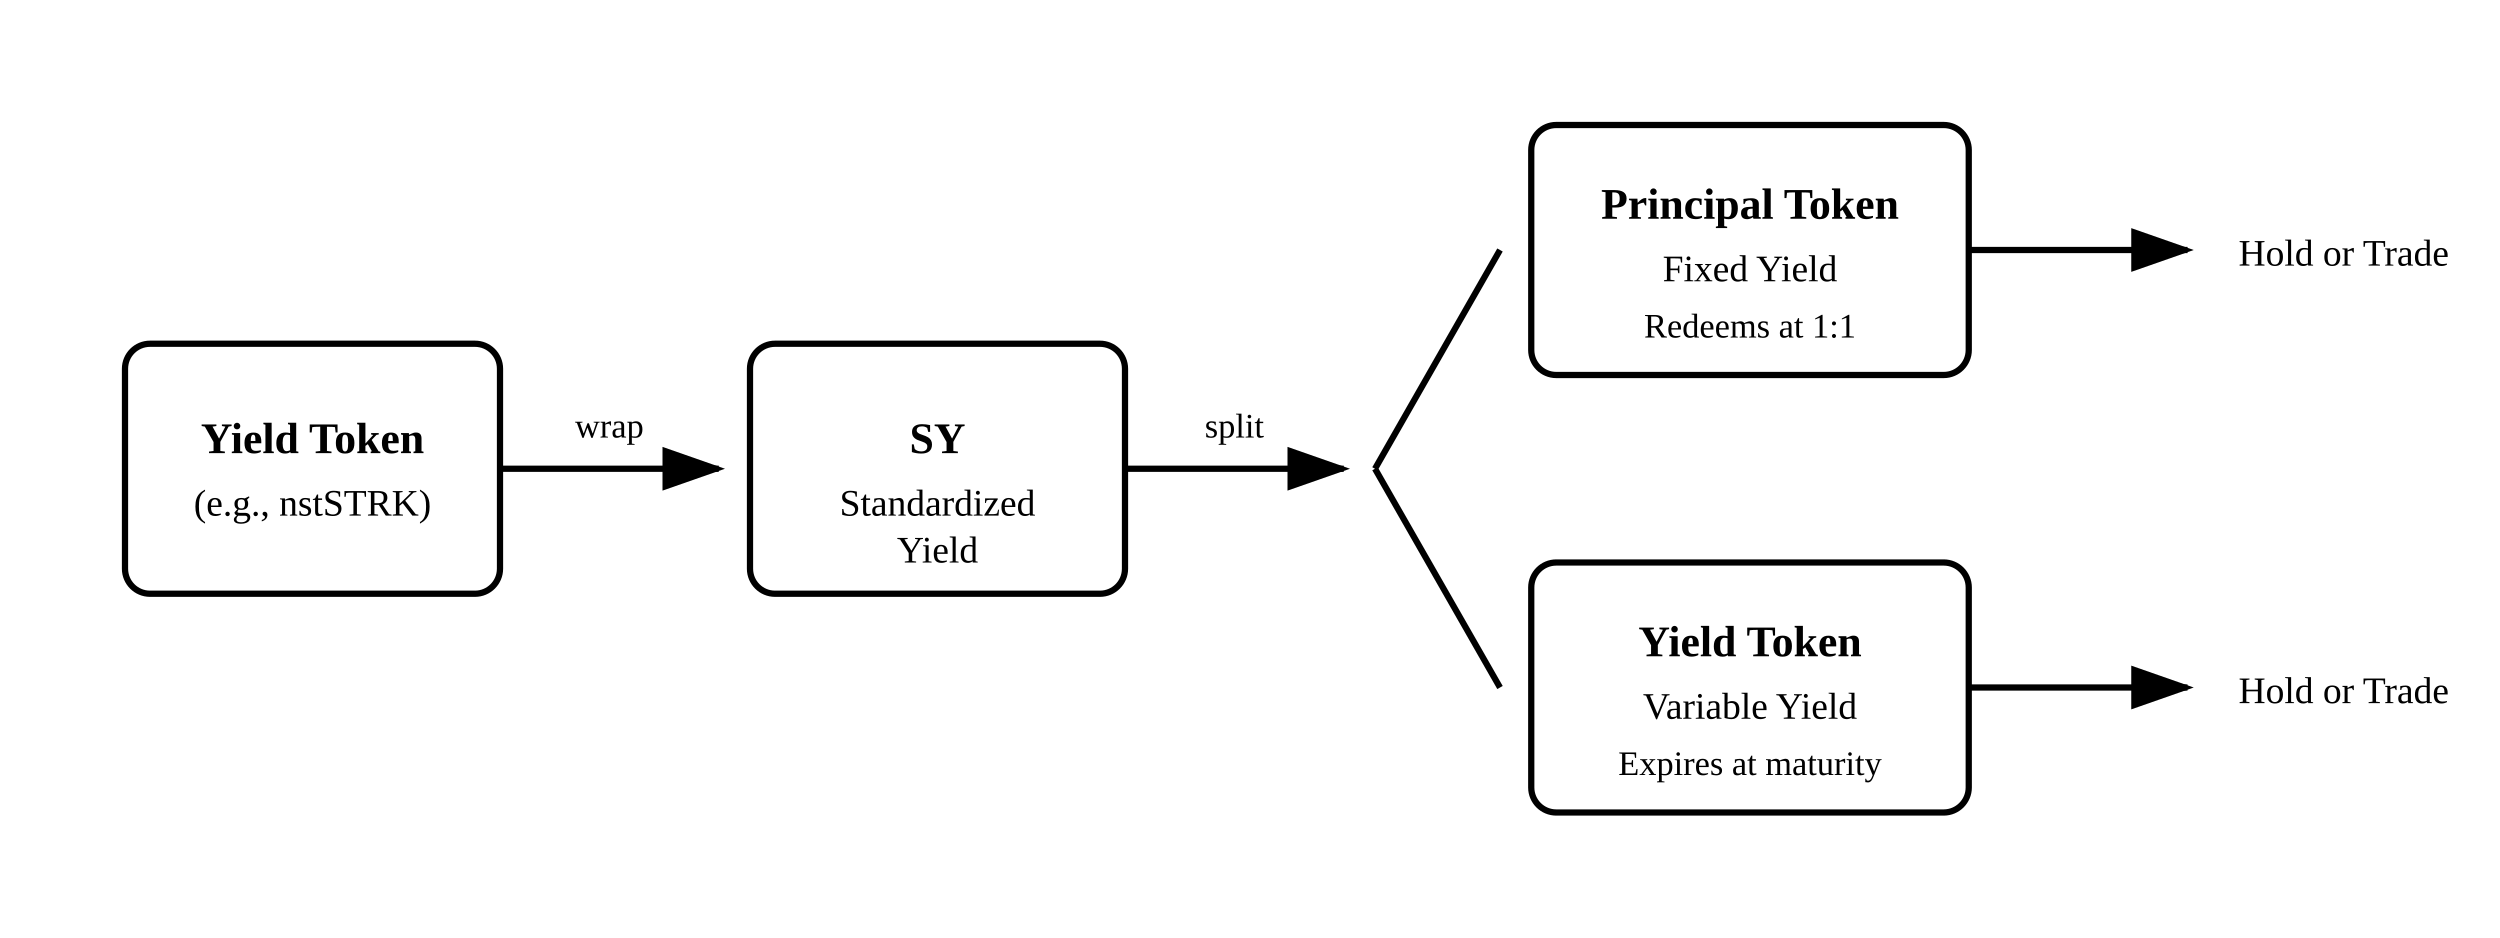
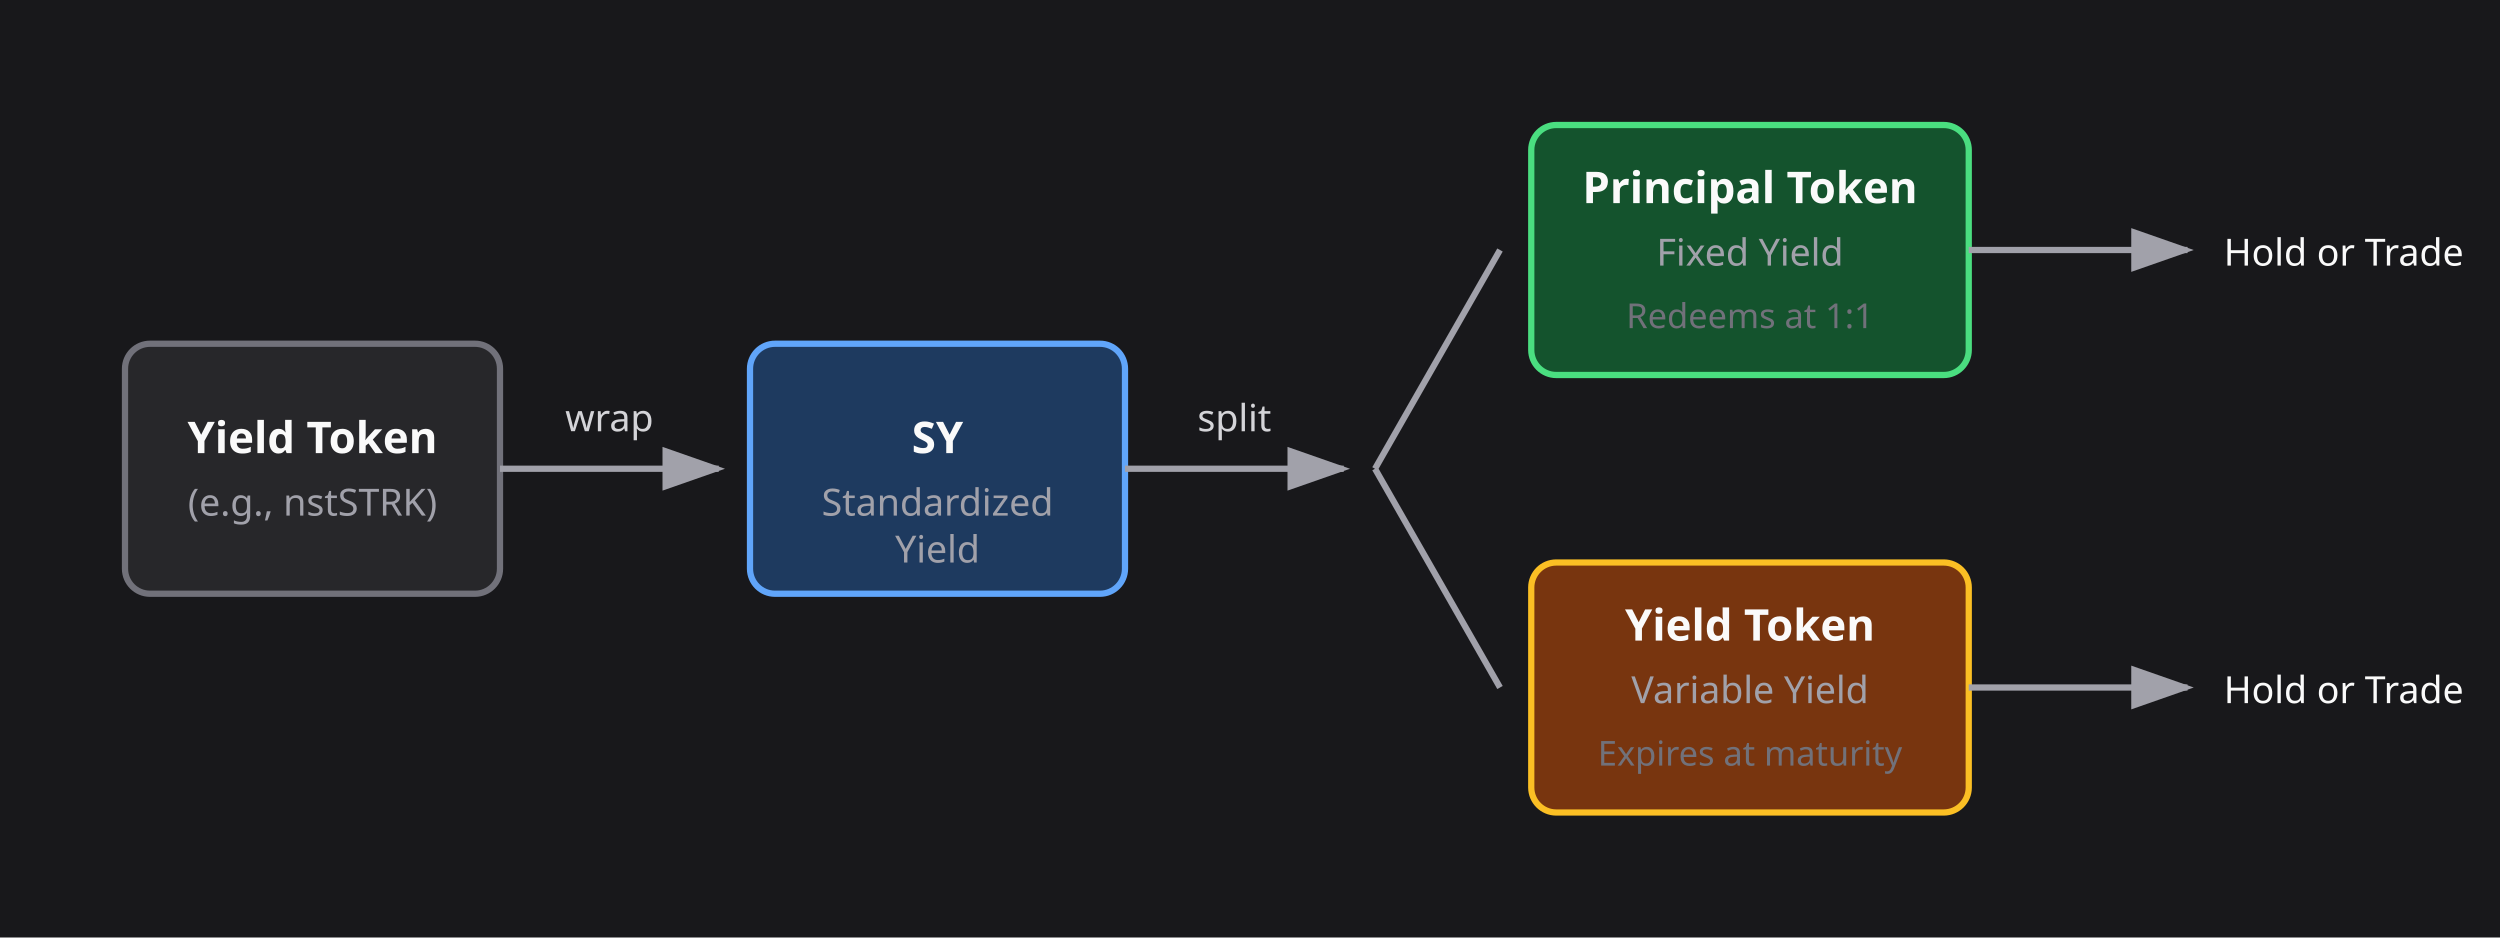
- <svg xmlns="http://www.w3.org/2000/svg" viewBox="0 0 800 300" fill="none">
+ <svg xmlns="http://www.w3.org/2000/svg" viewBox="0 0 800 300">
  <defs>
    <marker id="arrowhead" markerWidth="10" markerHeight="7" refX="9" refY="3.5" orient="auto">
-       <polygon points="0 0, 10 3.5, 0 7" fill="currentColor" class="text-muted-foreground" />
+       <polygon points="0 0, 10 3.5, 0 7" fill="#a1a1aa" />
    </marker>
  </defs>
-   <rect width="800" height="300" fill="transparent" />
-   <rect x="40" y="110" width="120" height="80" rx="8" stroke="currentColor" stroke-width="2" fill="transparent" class="text-border" />
-   <text x="100" y="145" text-anchor="middle" fill="currentColor" font-size="14" font-weight="600" class="text-foreground">Yield Token</text>
-   <text x="100" y="165" text-anchor="middle" fill="currentColor" font-size="12" class="text-muted-foreground">(e.g., nstSTRK)</text>
-   <line x1="160" y1="150" x2="230" y2="150" stroke="currentColor" stroke-width="2" marker-end="url(#arrowhead)" class="text-muted-foreground" />
-   <text x="195" y="140" text-anchor="middle" fill="currentColor" font-size="11" class="text-muted-foreground">wrap</text>
-   <rect x="240" y="110" width="120" height="80" rx="8" stroke="currentColor" stroke-width="2" fill="transparent" class="text-primary" />
-   <text x="300" y="145" text-anchor="middle" fill="currentColor" font-size="14" font-weight="600" class="text-foreground">SY</text>
-   <text x="300" y="165" text-anchor="middle" fill="currentColor" font-size="12" class="text-muted-foreground">Standardized</text>
-   <text x="300" y="180" text-anchor="middle" fill="currentColor" font-size="12" class="text-muted-foreground">Yield</text>
-   <line x1="360" y1="150" x2="430" y2="150" stroke="currentColor" stroke-width="2" marker-end="url(#arrowhead)" class="text-muted-foreground" />
-   <text x="395" y="140" text-anchor="middle" fill="currentColor" font-size="11" class="text-muted-foreground">split</text>
-   <path d="M 440 150 L 480 80 M 440 150 L 480 220" stroke="currentColor" stroke-width="2" class="text-muted-foreground" />
-   <rect x="490" y="40" width="140" height="80" rx="8" stroke="currentColor" stroke-width="2" fill="transparent" class="text-primary" />
-   <text x="560" y="70" text-anchor="middle" fill="currentColor" font-size="14" font-weight="600" class="text-foreground">Principal Token</text>
-   <text x="560" y="90" text-anchor="middle" fill="currentColor" font-size="12" class="text-muted-foreground">Fixed Yield</text>
-   <text x="560" y="108" text-anchor="middle" fill="currentColor" font-size="11" class="text-muted-foreground">Redeems at 1:1</text>
-   <rect x="490" y="180" width="140" height="80" rx="8" stroke="currentColor" stroke-width="2" fill="transparent" class="text-primary" />
-   <text x="560" y="210" text-anchor="middle" fill="currentColor" font-size="14" font-weight="600" class="text-foreground">Yield Token</text>
-   <text x="560" y="230" text-anchor="middle" fill="currentColor" font-size="12" class="text-muted-foreground">Variable Yield</text>
-   <text x="560" y="248" text-anchor="middle" fill="currentColor" font-size="11" class="text-muted-foreground">Expires at maturity</text>
-   <line x1="630" y1="80" x2="700" y2="80" stroke="currentColor" stroke-width="2" marker-end="url(#arrowhead)" class="text-muted-foreground" />
-   <line x1="630" y1="220" x2="700" y2="220" stroke="currentColor" stroke-width="2" marker-end="url(#arrowhead)" class="text-muted-foreground" />
-   <text x="750" y="85" text-anchor="middle" fill="currentColor" font-size="12" font-weight="500" class="text-foreground">Hold or Trade</text>
-   <text x="750" y="225" text-anchor="middle" fill="currentColor" font-size="12" font-weight="500" class="text-foreground">Hold or Trade</text>
+   <rect width="800" height="300" fill="#18181b" />
+   <rect x="40" y="110" width="120" height="80" rx="8" stroke="#71717a" stroke-width="2" fill="#27272a" />
+   <text x="100" y="145" text-anchor="middle" fill="#fafafa" font-size="14" font-weight="600" font-family="system-ui, sans-serif">Yield Token</text>
+   <text x="100" y="165" text-anchor="middle" fill="#a1a1aa" font-size="12" font-family="system-ui, sans-serif">(e.g., nstSTRK)</text>
+   <line x1="160" y1="150" x2="230" y2="150" stroke="#a1a1aa" stroke-width="2" marker-end="url(#arrowhead)" />
+   <text x="195" y="138" text-anchor="middle" fill="#d4d4d8" font-size="12" font-family="system-ui, sans-serif">wrap</text>
+   <rect x="240" y="110" width="120" height="80" rx="8" stroke="#60a5fa" stroke-width="2" fill="#1e3a5f" />
+   <text x="300" y="145" text-anchor="middle" fill="#fafafa" font-size="14" font-weight="600" font-family="system-ui, sans-serif">SY</text>
+   <text x="300" y="165" text-anchor="middle" fill="#a1a1aa" font-size="12" font-family="system-ui, sans-serif">Standardized</text>
+   <text x="300" y="180" text-anchor="middle" fill="#a1a1aa" font-size="12" font-family="system-ui, sans-serif">Yield</text>
+   <line x1="360" y1="150" x2="430" y2="150" stroke="#a1a1aa" stroke-width="2" marker-end="url(#arrowhead)" />
+   <text x="395" y="138" text-anchor="middle" fill="#d4d4d8" font-size="12" font-family="system-ui, sans-serif">split</text>
+   <path d="M 440 150 L 480 80 M 440 150 L 480 220" stroke="#a1a1aa" stroke-width="2" />
+   <rect x="490" y="40" width="140" height="80" rx="8" stroke="#4ade80" stroke-width="2" fill="#14532d" />
+   <text x="560" y="65" text-anchor="middle" fill="#fafafa" font-size="14" font-weight="600" font-family="system-ui, sans-serif">Principal Token</text>
+   <text x="560" y="85" text-anchor="middle" fill="#a1a1aa" font-size="12" font-family="system-ui, sans-serif">Fixed Yield</text>
+   <text x="560" y="105" text-anchor="middle" fill="#71717a" font-size="11" font-family="system-ui, sans-serif">Redeems at 1:1</text>
+   <rect x="490" y="180" width="140" height="80" rx="8" stroke="#fbbf24" stroke-width="2" fill="#78350f" />
+   <text x="560" y="205" text-anchor="middle" fill="#fafafa" font-size="14" font-weight="600" font-family="system-ui, sans-serif">Yield Token</text>
+   <text x="560" y="225" text-anchor="middle" fill="#a1a1aa" font-size="12" font-family="system-ui, sans-serif">Variable Yield</text>
+   <text x="560" y="245" text-anchor="middle" fill="#71717a" font-size="11" font-family="system-ui, sans-serif">Expires at maturity</text>
+   <line x1="630" y1="80" x2="700" y2="80" stroke="#a1a1aa" stroke-width="2" marker-end="url(#arrowhead)" />
+   <line x1="630" y1="220" x2="700" y2="220" stroke="#a1a1aa" stroke-width="2" marker-end="url(#arrowhead)" />
+   <text x="750" y="85" text-anchor="middle" fill="#fafafa" font-size="12" font-weight="500" font-family="system-ui, sans-serif">Hold or Trade</text>
+   <text x="750" y="225" text-anchor="middle" fill="#fafafa" font-size="12" font-weight="500" font-family="system-ui, sans-serif">Hold or Trade</text>
</svg>
